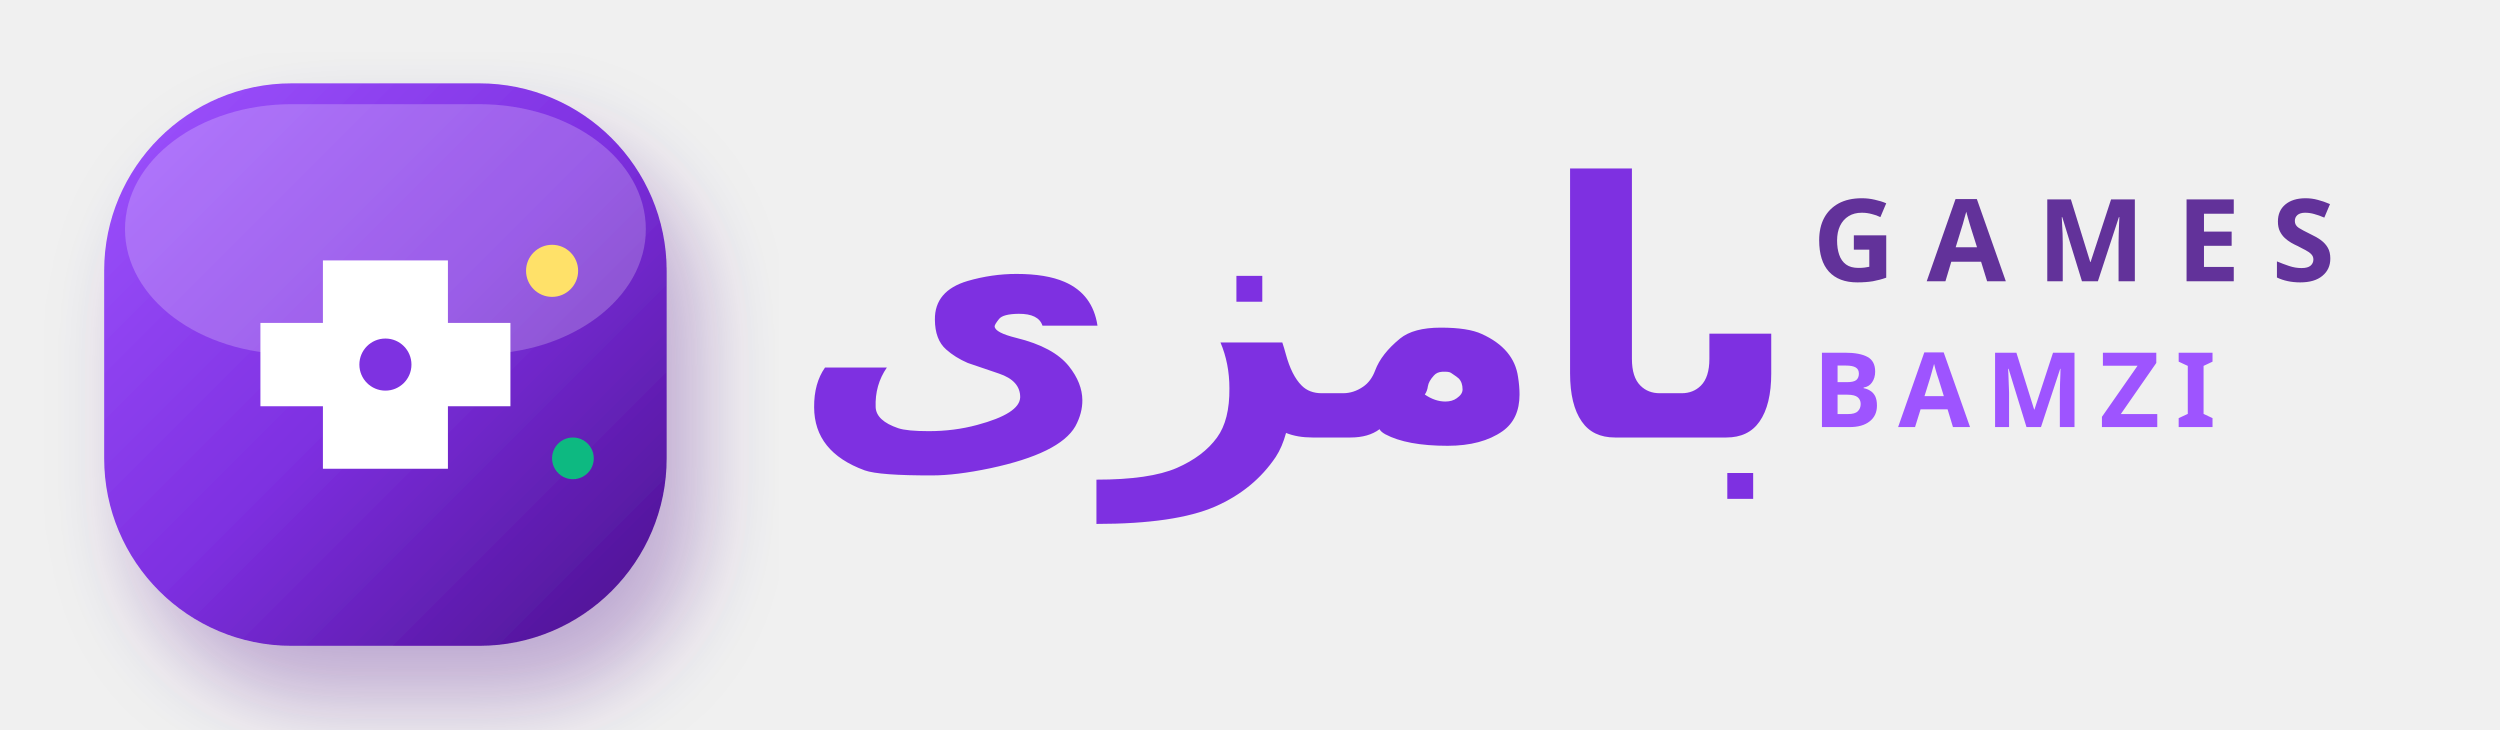
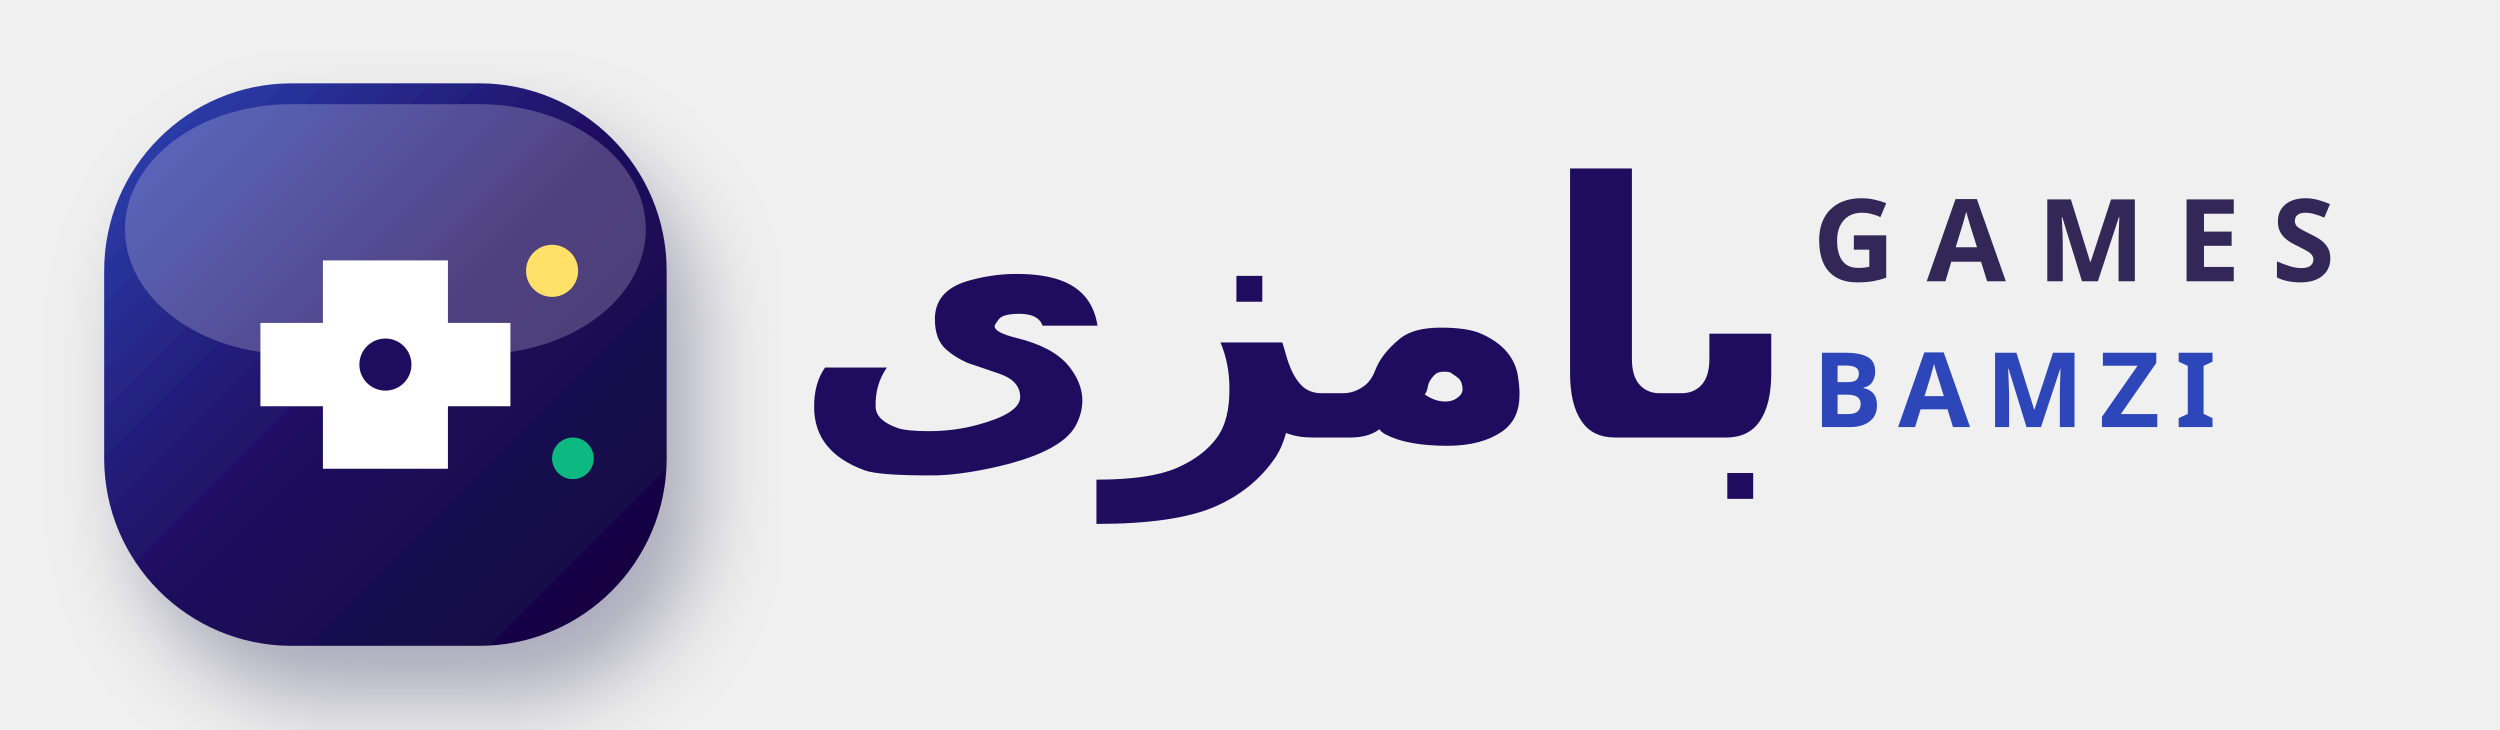
<svg xmlns="http://www.w3.org/2000/svg" viewBox="0 0 240 70" width="240" height="70">
  <defs>
    <linearGradient id="bamzi-purple-grad" x1="0%" y1="0%" x2="100%" y2="100%">
-       <stop offset="0%" stop-color="#9E54FF" />
-       <stop offset="50%" stop-color="#7E30E1" />
-       <stop offset="100%" stop-color="#49108B" />
+       <stop offset="0%" stop-color="#2D46B9" />
+       <stop offset="50%" stop-color="#1F0C5E" />
+       <stop offset="100%" stop-color="#10043B" />
    </linearGradient>
    <filter id="clay-logo-shadow" x="-20%" y="-20%" width="140%" height="140%">
-       <feDropShadow dx="3" dy="5" stdDeviation="4" flood-color="#49108B" flood-opacity="0.3" />
+       <feDropShadow dx="3" dy="5" stdDeviation="4" flood-color="#10043B" flood-opacity="0.3" />
    </filter>
  </defs>
  <g transform="translate(10, 8)" filter="url(#clay-logo-shadow)">
    <rect x="0" y="0" width="54" height="54" rx="18" fill="url(#bamzi-purple-grad)" />
    <rect x="2" y="2" width="50" height="24" rx="16" fill="white" opacity="0.22" />
    <path d="M21 17 H33 V23 H39 V31 H33 V37 H21 V31 H15 V23 H21 Z" fill="#FFFFFF" rx="4" />
-     <circle cx="27" cy="27" r="2.5" fill="#7E30E1" />
+     <circle cx="27" cy="27" r="2.5" fill="#1F0C5E" />
    <circle cx="43" cy="18" r="2.5" fill="#FFE169" />
    <circle cx="45" cy="36" r="2" fill="#10B981" />
  </g>
-   <text x="76" y="42" font-family="'Vazirmatn', sans-serif" font-weight="900" font-size="34" fill="#7E30E1" letter-spacing="-0.5">بامزی</text>
-   <text x="174" y="27" font-family="'Outfit', sans-serif" font-weight="800" font-size="11" fill="#49108B" letter-spacing="3" opacity="0.85">GAMES</text>
-   <text x="174" y="41" font-family="'Outfit', sans-serif" font-weight="700" font-size="10" fill="#9E54FF" letter-spacing="1.5">BAMZI</text>
+   <text x="76" y="42" font-family="'Vazirmatn', sans-serif" font-weight="900" font-size="34" fill="#1F0C5E" letter-spacing="-0.5">بامزی</text>
+   <text x="174" y="27" font-family="'Outfit', sans-serif" font-weight="800" font-size="11" fill="#10043B" letter-spacing="3" opacity="0.85">GAMES</text>
+   <text x="174" y="41" font-family="'Outfit', sans-serif" font-weight="700" font-size="10" fill="#2D46B9" letter-spacing="1.5">BAMZI</text>
</svg>
